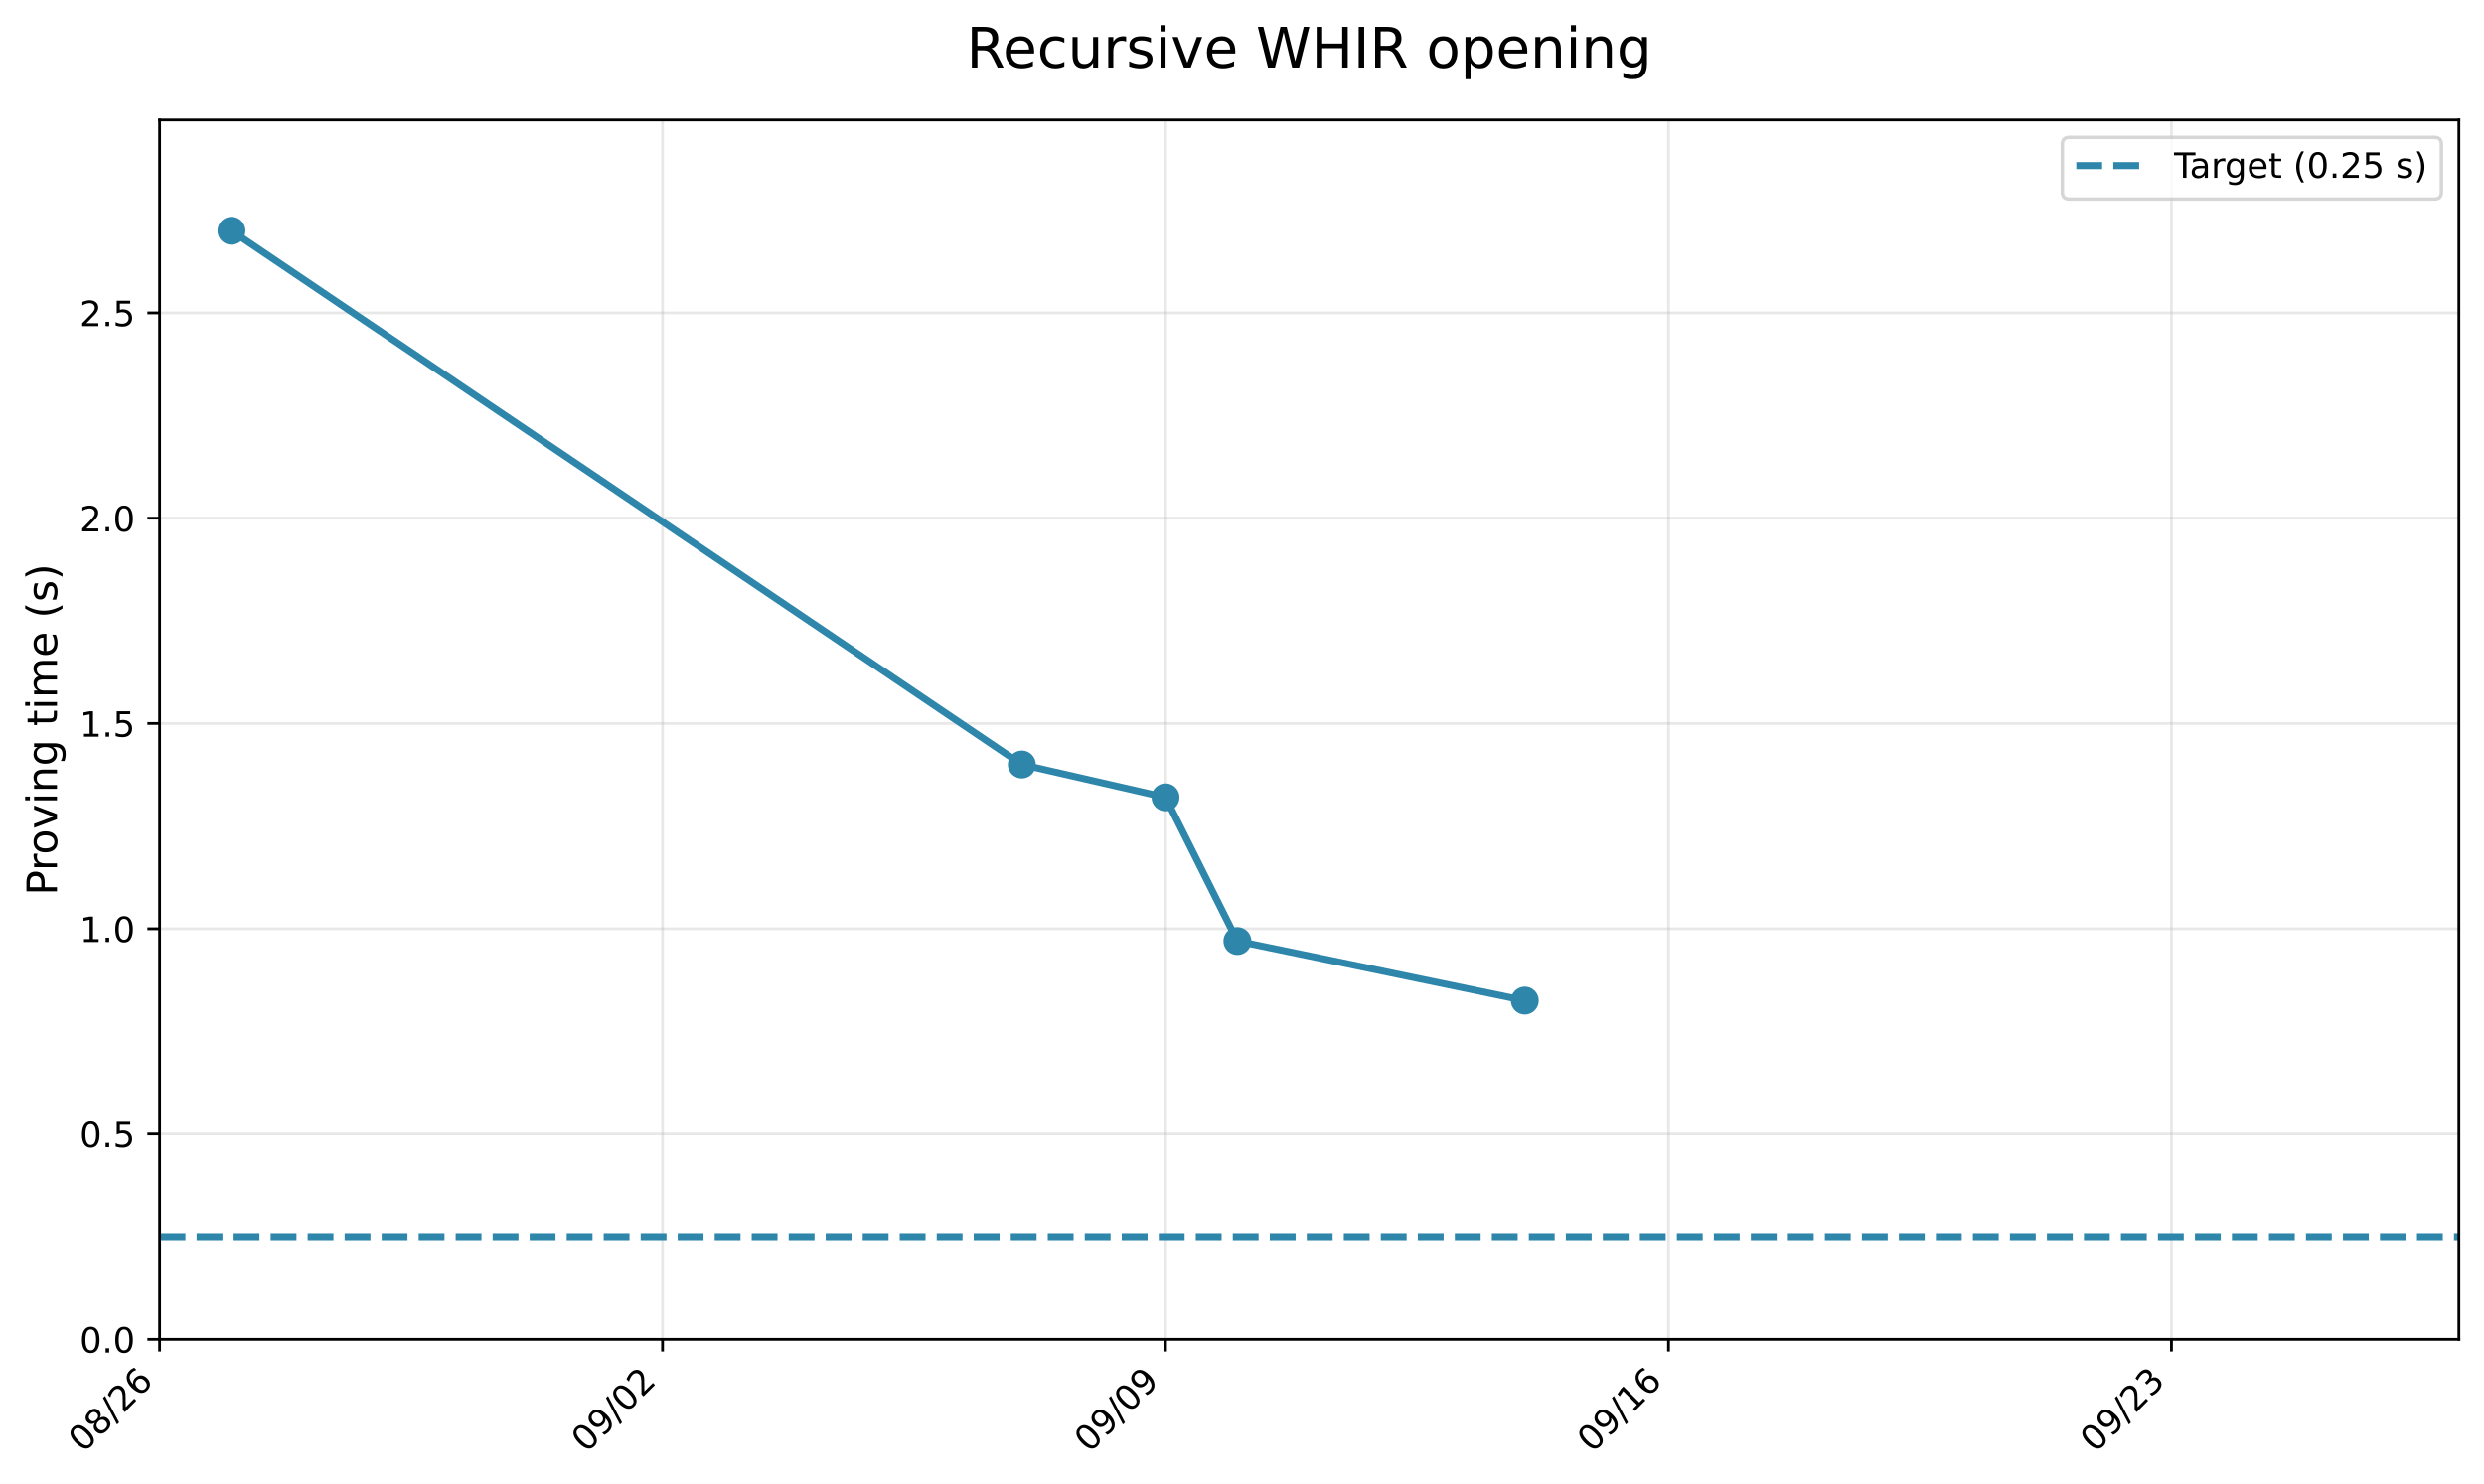
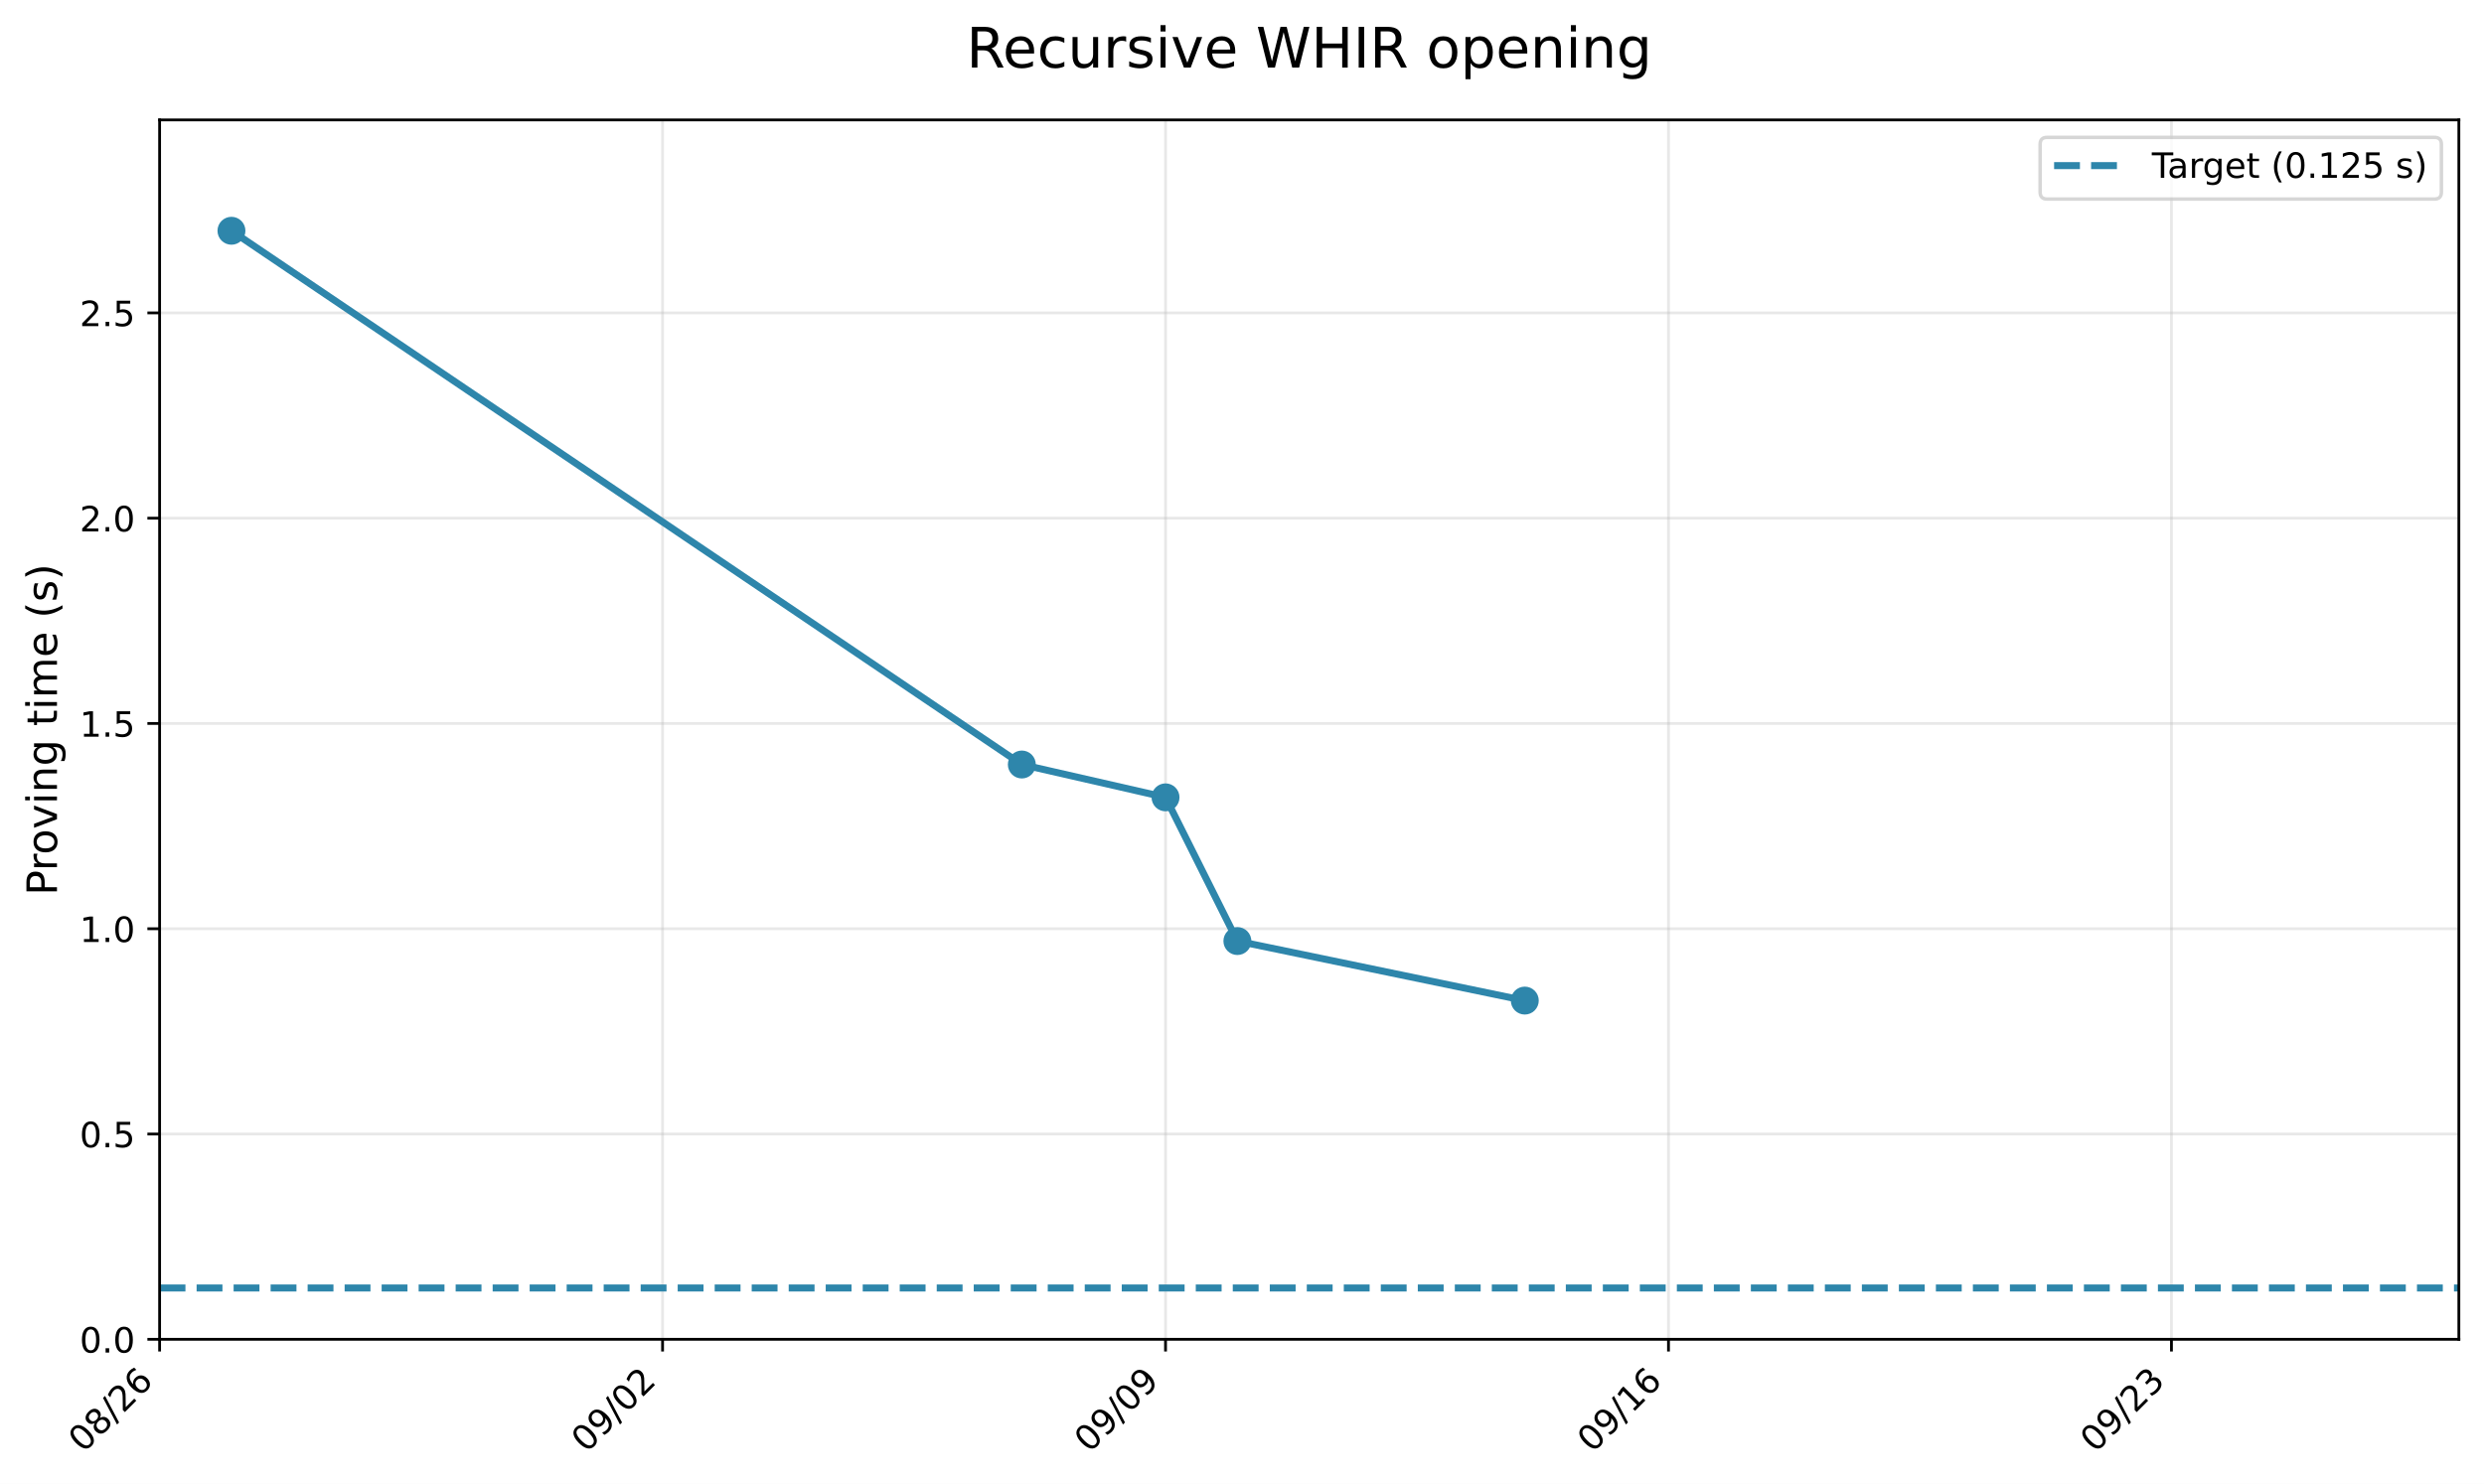
<svg xmlns="http://www.w3.org/2000/svg" xmlns:xlink="http://www.w3.org/1999/xlink" width="711.517pt" height="425.167pt" viewBox="0 0 711.517 425.167" version="1.1">
  <defs>
    <style type="text/css">*{stroke-linejoin: round; stroke-linecap: butt}</style>
  </defs>
  <g id="figure_1">
    <g id="patch_1">
      <path d="M 0 425.167  L 711.517 425.167  L 711.517 0  L 0 0  z " style="fill: #ffffff" />
    </g>
    <g id="axes_1">
      <g id="patch_2">
        <path d="M 45.717 383.745  L 704.317 383.745  L 704.317 34.358  L 45.717 34.358  z " style="fill: #ffffff" />
      </g>
      <g id="matplotlib.axis_1">
        <g id="xtick_1">
          <g id="line2d_1">
-             <path d="M 45.717 383.745  L 45.717 34.358  " clip-path="url(#p1c4db28a1d)" style="fill: none; stroke: #b0b0b0; stroke-opacity: 0.3; stroke-width: 0.8; stroke-linecap: square" />
+             <path d="M 45.717 383.745  L 45.717 34.358  " clip-path="url(#p88c0484016)" style="fill: none; stroke: #b0b0b0; stroke-opacity: 0.3; stroke-width: 0.8; stroke-linecap: square" />
          </g>
          <g id="line2d_2">
            <defs>
-               <path id="m5ad22a8fc6" d="M 0 0  L 0 3.5  " style="stroke: #000000; stroke-width: 0.8" />
+               <path id="m72a6827bc3" d="M 0 0  L 0 3.5  " style="stroke: #000000; stroke-width: 0.8" />
            </defs>
            <g>
-               <use xlink:href="#m5ad22a8fc6" x="45.717" y="383.745" style="stroke: #000000; stroke-width: 0.8" />
+               <use xlink:href="#m72a6827bc3" x="45.717" y="383.745" style="stroke: #000000; stroke-width: 0.8" />
            </g>
          </g>
          <g id="text_1">
            <g transform="translate(23.86838 416.496) rotate(-45) scale(0.1 -0.1)">
              <defs>
                <path id="DejaVuSans-30" d="M 2034 4250  Q 1547 4250 1301 3770  Q 1056 3291 1056 2328  Q 1056 1369 1301 889  Q 1547 409 2034 409  Q 2525 409 2770 889  Q 3016 1369 3016 2328  Q 3016 3291 2770 3770  Q 2525 4250 2034 4250  z M 2034 4750  Q 2819 4750 3233 4129  Q 3647 3509 3647 2328  Q 3647 1150 3233 529  Q 2819 -91 2034 -91  Q 1250 -91 836 529  Q 422 1150 422 2328  Q 422 3509 836 4129  Q 1250 4750 2034 4750  z " transform="scale(0.015625)" />
                <path id="DejaVuSans-38" d="M 2034 2216  Q 1584 2216 1326 1975  Q 1069 1734 1069 1313  Q 1069 891 1326 650  Q 1584 409 2034 409  Q 2484 409 2743 651  Q 3003 894 3003 1313  Q 3003 1734 2745 1975  Q 2488 2216 2034 2216  z M 1403 2484  Q 997 2584 770 2862  Q 544 3141 544 3541  Q 544 4100 942 4425  Q 1341 4750 2034 4750  Q 2731 4750 3128 4425  Q 3525 4100 3525 3541  Q 3525 3141 3298 2862  Q 3072 2584 2669 2484  Q 3125 2378 3379 2068  Q 3634 1759 3634 1313  Q 3634 634 3220 271  Q 2806 -91 2034 -91  Q 1263 -91 848 271  Q 434 634 434 1313  Q 434 1759 690 2068  Q 947 2378 1403 2484  z M 1172 3481  Q 1172 3119 1398 2916  Q 1625 2713 2034 2713  Q 2441 2713 2670 2916  Q 2900 3119 2900 3481  Q 2900 3844 2670 4047  Q 2441 4250 2034 4250  Q 1625 4250 1398 4047  Q 1172 3844 1172 3481  z " transform="scale(0.015625)" />
                <path id="DejaVuSans-2f" d="M 1625 4666  L 2156 4666  L 531 -594  L 0 -594  L 1625 4666  z " transform="scale(0.015625)" />
                <path id="DejaVuSans-32" d="M 1228 531  L 3431 531  L 3431 0  L 469 0  L 469 531  Q 828 903 1448 1529  Q 2069 2156 2228 2338  Q 2531 2678 2651 2914  Q 2772 3150 2772 3378  Q 2772 3750 2511 3984  Q 2250 4219 1831 4219  Q 1534 4219 1204 4116  Q 875 4013 500 3803  L 500 4441  Q 881 4594 1212 4672  Q 1544 4750 1819 4750  Q 2544 4750 2975 4387  Q 3406 4025 3406 3419  Q 3406 3131 3298 2873  Q 3191 2616 2906 2266  Q 2828 2175 2409 1742  Q 1991 1309 1228 531  z " transform="scale(0.015625)" />
                <path id="DejaVuSans-36" d="M 2113 2584  Q 1688 2584 1439 2293  Q 1191 2003 1191 1497  Q 1191 994 1439 701  Q 1688 409 2113 409  Q 2538 409 2786 701  Q 3034 994 3034 1497  Q 3034 2003 2786 2293  Q 2538 2584 2113 2584  z M 3366 4563  L 3366 3988  Q 3128 4100 2886 4159  Q 2644 4219 2406 4219  Q 1781 4219 1451 3797  Q 1122 3375 1075 2522  Q 1259 2794 1537 2939  Q 1816 3084 2150 3084  Q 2853 3084 3261 2657  Q 3669 2231 3669 1497  Q 3669 778 3244 343  Q 2819 -91 2113 -91  Q 1303 -91 875 529  Q 447 1150 447 2328  Q 447 3434 972 4092  Q 1497 4750 2381 4750  Q 2619 4750 2861 4703  Q 3103 4656 3366 4563  z " transform="scale(0.015625)" />
              </defs>
              <use xlink:href="#DejaVuSans-30" />
              <use xlink:href="#DejaVuSans-38" transform="translate(63.62305 0)" />
              <use xlink:href="#DejaVuSans-2f" transform="translate(127.2461 0)" />
              <use xlink:href="#DejaVuSans-32" transform="translate(160.9375 0)" />
              <use xlink:href="#DejaVuSans-36" transform="translate(224.5605 0)" />
            </g>
          </g>
        </g>
        <g id="xtick_2">
          <g id="line2d_3">
-             <path d="M 189.786 383.745  L 189.786 34.358  " clip-path="url(#p1c4db28a1d)" style="fill: none; stroke: #b0b0b0; stroke-opacity: 0.3; stroke-width: 0.8; stroke-linecap: square" />
+             <path d="M 189.786 383.745  L 189.786 34.358  " clip-path="url(#p88c0484016)" style="fill: none; stroke: #b0b0b0; stroke-opacity: 0.3; stroke-width: 0.8; stroke-linecap: square" />
          </g>
          <g id="line2d_4">
            <g>
-               <use xlink:href="#m5ad22a8fc6" x="189.786" y="383.745" style="stroke: #000000; stroke-width: 0.8" />
+               <use xlink:href="#m72a6827bc3" x="189.786" y="383.745" style="stroke: #000000; stroke-width: 0.8" />
            </g>
          </g>
          <g id="text_2">
            <g transform="translate(167.9371 416.496) rotate(-45) scale(0.1 -0.1)">
              <defs>
                <path id="DejaVuSans-39" d="M 703 97  L 703 672  Q 941 559 1184 500  Q 1428 441 1663 441  Q 2288 441 2617 861  Q 2947 1281 2994 2138  Q 2813 1869 2534 1725  Q 2256 1581 1919 1581  Q 1219 1581 811 2004  Q 403 2428 403 3163  Q 403 3881 828 4315  Q 1253 4750 1959 4750  Q 2769 4750 3195 4129  Q 3622 3509 3622 2328  Q 3622 1225 3098 567  Q 2575 -91 1691 -91  Q 1453 -91 1209 -44  Q 966 3 703 97  z M 1959 2075  Q 2384 2075 2632 2365  Q 2881 2656 2881 3163  Q 2881 3666 2632 3958  Q 2384 4250 1959 4250  Q 1534 4250 1286 3958  Q 1038 3666 1038 3163  Q 1038 2656 1286 2365  Q 1534 2075 1959 2075  z " transform="scale(0.015625)" />
              </defs>
              <use xlink:href="#DejaVuSans-30" />
              <use xlink:href="#DejaVuSans-39" transform="translate(63.62305 0)" />
              <use xlink:href="#DejaVuSans-2f" transform="translate(127.2461 0)" />
              <use xlink:href="#DejaVuSans-30" transform="translate(160.9375 0)" />
              <use xlink:href="#DejaVuSans-32" transform="translate(224.5605 0)" />
            </g>
          </g>
        </g>
        <g id="xtick_3">
          <g id="line2d_5">
-             <path d="M 333.854 383.745  L 333.854 34.358  " clip-path="url(#p1c4db28a1d)" style="fill: none; stroke: #b0b0b0; stroke-opacity: 0.3; stroke-width: 0.8; stroke-linecap: square" />
+             <path d="M 333.854 383.745  L 333.854 34.358  " clip-path="url(#p88c0484016)" style="fill: none; stroke: #b0b0b0; stroke-opacity: 0.3; stroke-width: 0.8; stroke-linecap: square" />
          </g>
          <g id="line2d_6">
            <g>
-               <use xlink:href="#m5ad22a8fc6" x="333.854" y="383.745" style="stroke: #000000; stroke-width: 0.8" />
+               <use xlink:href="#m72a6827bc3" x="333.854" y="383.745" style="stroke: #000000; stroke-width: 0.8" />
            </g>
          </g>
          <g id="text_3">
            <g transform="translate(312.0059 416.496) rotate(-45) scale(0.1 -0.1)">
              <use xlink:href="#DejaVuSans-30" />
              <use xlink:href="#DejaVuSans-39" transform="translate(63.62305 0)" />
              <use xlink:href="#DejaVuSans-2f" transform="translate(127.2461 0)" />
              <use xlink:href="#DejaVuSans-30" transform="translate(160.9375 0)" />
              <use xlink:href="#DejaVuSans-39" transform="translate(224.5605 0)" />
            </g>
          </g>
        </g>
        <g id="xtick_4">
          <g id="line2d_7">
-             <path d="M 477.923 383.745  L 477.923 34.358  " clip-path="url(#p1c4db28a1d)" style="fill: none; stroke: #b0b0b0; stroke-opacity: 0.3; stroke-width: 0.8; stroke-linecap: square" />
+             <path d="M 477.923 383.745  L 477.923 34.358  " clip-path="url(#p88c0484016)" style="fill: none; stroke: #b0b0b0; stroke-opacity: 0.3; stroke-width: 0.8; stroke-linecap: square" />
          </g>
          <g id="line2d_8">
            <g>
-               <use xlink:href="#m5ad22a8fc6" x="477.923" y="383.745" style="stroke: #000000; stroke-width: 0.8" />
+               <use xlink:href="#m72a6827bc3" x="477.923" y="383.745" style="stroke: #000000; stroke-width: 0.8" />
            </g>
          </g>
          <g id="text_4">
            <g transform="translate(456.0746 416.496) rotate(-45) scale(0.1 -0.1)">
              <defs>
                <path id="DejaVuSans-31" d="M 794 531  L 1825 531  L 1825 4091  L 703 3866  L 703 4441  L 1819 4666  L 2450 4666  L 2450 531  L 3481 531  L 3481 0  L 794 0  L 794 531  z " transform="scale(0.015625)" />
              </defs>
              <use xlink:href="#DejaVuSans-30" />
              <use xlink:href="#DejaVuSans-39" transform="translate(63.62305 0)" />
              <use xlink:href="#DejaVuSans-2f" transform="translate(127.2461 0)" />
              <use xlink:href="#DejaVuSans-31" transform="translate(160.9375 0)" />
              <use xlink:href="#DejaVuSans-36" transform="translate(224.5605 0)" />
            </g>
          </g>
        </g>
        <g id="xtick_5">
          <g id="line2d_9">
-             <path d="M 621.992 383.745  L 621.992 34.358  " clip-path="url(#p1c4db28a1d)" style="fill: none; stroke: #b0b0b0; stroke-opacity: 0.3; stroke-width: 0.8; stroke-linecap: square" />
+             <path d="M 621.992 383.745  L 621.992 34.358  " clip-path="url(#p88c0484016)" style="fill: none; stroke: #b0b0b0; stroke-opacity: 0.3; stroke-width: 0.8; stroke-linecap: square" />
          </g>
          <g id="line2d_10">
            <g>
-               <use xlink:href="#m5ad22a8fc6" x="621.992" y="383.745" style="stroke: #000000; stroke-width: 0.8" />
+               <use xlink:href="#m72a6827bc3" x="621.992" y="383.745" style="stroke: #000000; stroke-width: 0.8" />
            </g>
          </g>
          <g id="text_5">
            <g transform="translate(600.1434 416.496) rotate(-45) scale(0.1 -0.1)">
              <defs>
                <path id="DejaVuSans-33" d="M 2597 2516  Q 3050 2419 3304 2112  Q 3559 1806 3559 1356  Q 3559 666 3084 287  Q 2609 -91 1734 -91  Q 1441 -91 1130 -33  Q 819 25 488 141  L 488 750  Q 750 597 1062 519  Q 1375 441 1716 441  Q 2309 441 2620 675  Q 2931 909 2931 1356  Q 2931 1769 2642 2001  Q 2353 2234 1838 2234  L 1294 2234  L 1294 2753  L 1863 2753  Q 2328 2753 2575 2939  Q 2822 3125 2822 3475  Q 2822 3834 2567 4026  Q 2313 4219 1838 4219  Q 1578 4219 1281 4162  Q 984 4106 628 3988  L 628 4550  Q 988 4650 1302 4700  Q 1616 4750 1894 4750  Q 2613 4750 3031 4423  Q 3450 4097 3450 3541  Q 3450 3153 3228 2886  Q 3006 2619 2597 2516  z " transform="scale(0.015625)" />
              </defs>
              <use xlink:href="#DejaVuSans-30" />
              <use xlink:href="#DejaVuSans-39" transform="translate(63.62305 0)" />
              <use xlink:href="#DejaVuSans-2f" transform="translate(127.2461 0)" />
              <use xlink:href="#DejaVuSans-32" transform="translate(160.9375 0)" />
              <use xlink:href="#DejaVuSans-33" transform="translate(224.5605 0)" />
            </g>
          </g>
        </g>
      </g>
      <g id="matplotlib.axis_2">
        <g id="ytick_1">
          <g id="line2d_11">
-             <path d="M 45.717 383.745  L 704.317 383.745  " clip-path="url(#p1c4db28a1d)" style="fill: none; stroke: #b0b0b0; stroke-opacity: 0.3; stroke-width: 0.8; stroke-linecap: square" />
+             <path d="M 45.717 383.745  L 704.317 383.745  " clip-path="url(#p88c0484016)" style="fill: none; stroke: #b0b0b0; stroke-opacity: 0.3; stroke-width: 0.8; stroke-linecap: square" />
          </g>
          <g id="line2d_12">
            <defs>
-               <path id="m9fc84761df" d="M 0 0  L -3.5 0  " style="stroke: #000000; stroke-width: 0.8" />
+               <path id="m6cdda38fa0" d="M 0 0  L -3.5 0  " style="stroke: #000000; stroke-width: 0.8" />
            </defs>
            <g>
-               <use xlink:href="#m9fc84761df" x="45.717" y="383.745" style="stroke: #000000; stroke-width: 0.8" />
+               <use xlink:href="#m6cdda38fa0" x="45.717" y="383.745" style="stroke: #000000; stroke-width: 0.8" />
            </g>
          </g>
          <g id="text_6">
            <g transform="translate(22.81375 387.5444) scale(0.1 -0.1)">
              <defs>
                <path id="DejaVuSans-2e" d="M 684 794  L 1344 794  L 1344 0  L 684 0  L 684 794  z " transform="scale(0.015625)" />
              </defs>
              <use xlink:href="#DejaVuSans-30" />
              <use xlink:href="#DejaVuSans-2e" transform="translate(63.62305 0)" />
              <use xlink:href="#DejaVuSans-30" transform="translate(95.41016 0)" />
            </g>
          </g>
        </g>
        <g id="ytick_2">
          <g id="line2d_13">
-             <path d="M 45.717 324.926  L 704.317 324.926  " clip-path="url(#p1c4db28a1d)" style="fill: none; stroke: #b0b0b0; stroke-opacity: 0.3; stroke-width: 0.8; stroke-linecap: square" />
+             <path d="M 45.717 324.926  L 704.317 324.926  " clip-path="url(#p88c0484016)" style="fill: none; stroke: #b0b0b0; stroke-opacity: 0.3; stroke-width: 0.8; stroke-linecap: square" />
          </g>
          <g id="line2d_14">
            <g>
-               <use xlink:href="#m9fc84761df" x="45.717" y="324.926" style="stroke: #000000; stroke-width: 0.8" />
+               <use xlink:href="#m6cdda38fa0" x="45.717" y="324.926" style="stroke: #000000; stroke-width: 0.8" />
            </g>
          </g>
          <g id="text_7">
            <g transform="translate(22.81375 328.7249) scale(0.1 -0.1)">
              <defs>
                <path id="DejaVuSans-35" d="M 691 4666  L 3169 4666  L 3169 4134  L 1269 4134  L 1269 2991  Q 1406 3038 1543 3061  Q 1681 3084 1819 3084  Q 2600 3084 3056 2656  Q 3513 2228 3513 1497  Q 3513 744 3044 326  Q 2575 -91 1722 -91  Q 1428 -91 1123 -41  Q 819 9 494 109  L 494 744  Q 775 591 1075 516  Q 1375 441 1709 441  Q 2250 441 2565 725  Q 2881 1009 2881 1497  Q 2881 1984 2565 2268  Q 2250 2553 1709 2553  Q 1456 2553 1204 2497  Q 953 2441 691 2322  L 691 4666  z " transform="scale(0.015625)" />
              </defs>
              <use xlink:href="#DejaVuSans-30" />
              <use xlink:href="#DejaVuSans-2e" transform="translate(63.62305 0)" />
              <use xlink:href="#DejaVuSans-35" transform="translate(95.41016 0)" />
            </g>
          </g>
        </g>
        <g id="ytick_3">
          <g id="line2d_15">
-             <path d="M 45.717 266.106  L 704.317 266.106  " clip-path="url(#p1c4db28a1d)" style="fill: none; stroke: #b0b0b0; stroke-opacity: 0.3; stroke-width: 0.8; stroke-linecap: square" />
+             <path d="M 45.717 266.106  L 704.317 266.106  " clip-path="url(#p88c0484016)" style="fill: none; stroke: #b0b0b0; stroke-opacity: 0.3; stroke-width: 0.8; stroke-linecap: square" />
          </g>
          <g id="line2d_16">
            <g>
-               <use xlink:href="#m9fc84761df" x="45.717" y="266.106" style="stroke: #000000; stroke-width: 0.8" />
+               <use xlink:href="#m6cdda38fa0" x="45.717" y="266.106" style="stroke: #000000; stroke-width: 0.8" />
            </g>
          </g>
          <g id="text_8">
            <g transform="translate(22.81375 269.9055) scale(0.1 -0.1)">
              <use xlink:href="#DejaVuSans-31" />
              <use xlink:href="#DejaVuSans-2e" transform="translate(63.62305 0)" />
              <use xlink:href="#DejaVuSans-30" transform="translate(95.41016 0)" />
            </g>
          </g>
        </g>
        <g id="ytick_4">
          <g id="line2d_17">
-             <path d="M 45.717 207.287  L 704.317 207.287  " clip-path="url(#p1c4db28a1d)" style="fill: none; stroke: #b0b0b0; stroke-opacity: 0.3; stroke-width: 0.8; stroke-linecap: square" />
+             <path d="M 45.717 207.287  L 704.317 207.287  " clip-path="url(#p88c0484016)" style="fill: none; stroke: #b0b0b0; stroke-opacity: 0.3; stroke-width: 0.8; stroke-linecap: square" />
          </g>
          <g id="line2d_18">
            <g>
-               <use xlink:href="#m9fc84761df" x="45.717" y="207.287" style="stroke: #000000; stroke-width: 0.8" />
+               <use xlink:href="#m6cdda38fa0" x="45.717" y="207.287" style="stroke: #000000; stroke-width: 0.8" />
            </g>
          </g>
          <g id="text_9">
            <g transform="translate(22.81375 211.086) scale(0.1 -0.1)">
              <use xlink:href="#DejaVuSans-31" />
              <use xlink:href="#DejaVuSans-2e" transform="translate(63.62305 0)" />
              <use xlink:href="#DejaVuSans-35" transform="translate(95.41016 0)" />
            </g>
          </g>
        </g>
        <g id="ytick_5">
          <g id="line2d_19">
-             <path d="M 45.717 148.467  L 704.317 148.467  " clip-path="url(#p1c4db28a1d)" style="fill: none; stroke: #b0b0b0; stroke-opacity: 0.3; stroke-width: 0.8; stroke-linecap: square" />
+             <path d="M 45.717 148.467  L 704.317 148.467  " clip-path="url(#p88c0484016)" style="fill: none; stroke: #b0b0b0; stroke-opacity: 0.3; stroke-width: 0.8; stroke-linecap: square" />
          </g>
          <g id="line2d_20">
            <g>
-               <use xlink:href="#m9fc84761df" x="45.717" y="148.467" style="stroke: #000000; stroke-width: 0.8" />
+               <use xlink:href="#m6cdda38fa0" x="45.717" y="148.467" style="stroke: #000000; stroke-width: 0.8" />
            </g>
          </g>
          <g id="text_10">
            <g transform="translate(22.81375 152.2665) scale(0.1 -0.1)">
              <use xlink:href="#DejaVuSans-32" />
              <use xlink:href="#DejaVuSans-2e" transform="translate(63.62305 0)" />
              <use xlink:href="#DejaVuSans-30" transform="translate(95.41016 0)" />
            </g>
          </g>
        </g>
        <g id="ytick_6">
          <g id="line2d_21">
-             <path d="M 45.717 89.648  L 704.317 89.648  " clip-path="url(#p1c4db28a1d)" style="fill: none; stroke: #b0b0b0; stroke-opacity: 0.3; stroke-width: 0.8; stroke-linecap: square" />
+             <path d="M 45.717 89.648  L 704.317 89.648  " clip-path="url(#p88c0484016)" style="fill: none; stroke: #b0b0b0; stroke-opacity: 0.3; stroke-width: 0.8; stroke-linecap: square" />
          </g>
          <g id="line2d_22">
            <g>
-               <use xlink:href="#m9fc84761df" x="45.717" y="89.648" style="stroke: #000000; stroke-width: 0.8" />
+               <use xlink:href="#m6cdda38fa0" x="45.717" y="89.648" style="stroke: #000000; stroke-width: 0.8" />
            </g>
          </g>
          <g id="text_11">
            <g transform="translate(22.81375 93.44703) scale(0.1 -0.1)">
              <use xlink:href="#DejaVuSans-32" />
              <use xlink:href="#DejaVuSans-2e" transform="translate(63.62305 0)" />
              <use xlink:href="#DejaVuSans-35" transform="translate(95.41016 0)" />
            </g>
          </g>
        </g>
        <g id="text_12">
          <g transform="translate(16.31812 256.5732) rotate(-90) scale(0.12 -0.12)">
            <defs>
              <path id="DejaVuSans-50" d="M 1259 4147  L 1259 2394  L 2053 2394  Q 2494 2394 2734 2622  Q 2975 2850 2975 3272  Q 2975 3691 2734 3919  Q 2494 4147 2053 4147  L 1259 4147  z M 628 4666  L 2053 4666  Q 2838 4666 3239 4311  Q 3641 3956 3641 3272  Q 3641 2581 3239 2228  Q 2838 1875 2053 1875  L 1259 1875  L 1259 0  L 628 0  L 628 4666  z " transform="scale(0.015625)" />
              <path id="DejaVuSans-72" d="M 2631 2963  Q 2534 3019 2420 3045  Q 2306 3072 2169 3072  Q 1681 3072 1420 2755  Q 1159 2438 1159 1844  L 1159 0  L 581 0  L 581 3500  L 1159 3500  L 1159 2956  Q 1341 3275 1631 3429  Q 1922 3584 2338 3584  Q 2397 3584 2469 3576  Q 2541 3569 2628 3553  L 2631 2963  z " transform="scale(0.015625)" />
              <path id="DejaVuSans-6f" d="M 1959 3097  Q 1497 3097 1228 2736  Q 959 2375 959 1747  Q 959 1119 1226 758  Q 1494 397 1959 397  Q 2419 397 2687 759  Q 2956 1122 2956 1747  Q 2956 2369 2687 2733  Q 2419 3097 1959 3097  z M 1959 3584  Q 2709 3584 3137 3096  Q 3566 2609 3566 1747  Q 3566 888 3137 398  Q 2709 -91 1959 -91  Q 1206 -91 779 398  Q 353 888 353 1747  Q 353 2609 779 3096  Q 1206 3584 1959 3584  z " transform="scale(0.015625)" />
              <path id="DejaVuSans-76" d="M 191 3500  L 800 3500  L 1894 563  L 2988 3500  L 3597 3500  L 2284 0  L 1503 0  L 191 3500  z " transform="scale(0.015625)" />
              <path id="DejaVuSans-69" d="M 603 3500  L 1178 3500  L 1178 0  L 603 0  L 603 3500  z M 603 4863  L 1178 4863  L 1178 4134  L 603 4134  L 603 4863  z " transform="scale(0.015625)" />
              <path id="DejaVuSans-6e" d="M 3513 2113  L 3513 0  L 2938 0  L 2938 2094  Q 2938 2591 2744 2837  Q 2550 3084 2163 3084  Q 1697 3084 1428 2787  Q 1159 2491 1159 1978  L 1159 0  L 581 0  L 581 3500  L 1159 3500  L 1159 2956  Q 1366 3272 1645 3428  Q 1925 3584 2291 3584  Q 2894 3584 3203 3211  Q 3513 2838 3513 2113  z " transform="scale(0.015625)" />
              <path id="DejaVuSans-67" d="M 2906 1791  Q 2906 2416 2648 2759  Q 2391 3103 1925 3103  Q 1463 3103 1205 2759  Q 947 2416 947 1791  Q 947 1169 1205 825  Q 1463 481 1925 481  Q 2391 481 2648 825  Q 2906 1169 2906 1791  z M 3481 434  Q 3481 -459 3084 -895  Q 2688 -1331 1869 -1331  Q 1566 -1331 1297 -1286  Q 1028 -1241 775 -1147  L 775 -588  Q 1028 -725 1275 -790  Q 1522 -856 1778 -856  Q 2344 -856 2625 -561  Q 2906 -266 2906 331  L 2906 616  Q 2728 306 2450 153  Q 2172 0 1784 0  Q 1141 0 747 490  Q 353 981 353 1791  Q 353 2603 747 3093  Q 1141 3584 1784 3584  Q 2172 3584 2450 3431  Q 2728 3278 2906 2969  L 2906 3500  L 3481 3500  L 3481 434  z " transform="scale(0.015625)" />
              <path id="DejaVuSans-20" transform="scale(0.015625)" />
              <path id="DejaVuSans-74" d="M 1172 4494  L 1172 3500  L 2356 3500  L 2356 3053  L 1172 3053  L 1172 1153  Q 1172 725 1289 603  Q 1406 481 1766 481  L 2356 481  L 2356 0  L 1766 0  Q 1100 0 847 248  Q 594 497 594 1153  L 594 3053  L 172 3053  L 172 3500  L 594 3500  L 594 4494  L 1172 4494  z " transform="scale(0.015625)" />
              <path id="DejaVuSans-6d" d="M 3328 2828  Q 3544 3216 3844 3400  Q 4144 3584 4550 3584  Q 5097 3584 5394 3201  Q 5691 2819 5691 2113  L 5691 0  L 5113 0  L 5113 2094  Q 5113 2597 4934 2840  Q 4756 3084 4391 3084  Q 3944 3084 3684 2787  Q 3425 2491 3425 1978  L 3425 0  L 2847 0  L 2847 2094  Q 2847 2600 2669 2842  Q 2491 3084 2119 3084  Q 1678 3084 1418 2786  Q 1159 2488 1159 1978  L 1159 0  L 581 0  L 581 3500  L 1159 3500  L 1159 2956  Q 1356 3278 1631 3431  Q 1906 3584 2284 3584  Q 2666 3584 2933 3390  Q 3200 3197 3328 2828  z " transform="scale(0.015625)" />
              <path id="DejaVuSans-65" d="M 3597 1894  L 3597 1613  L 953 1613  Q 991 1019 1311 708  Q 1631 397 2203 397  Q 2534 397 2845 478  Q 3156 559 3463 722  L 3463 178  Q 3153 47 2828 -22  Q 2503 -91 2169 -91  Q 1331 -91 842 396  Q 353 884 353 1716  Q 353 2575 817 3079  Q 1281 3584 2069 3584  Q 2775 3584 3186 3129  Q 3597 2675 3597 1894  z M 3022 2063  Q 3016 2534 2758 2815  Q 2500 3097 2075 3097  Q 1594 3097 1305 2825  Q 1016 2553 972 2059  L 3022 2063  z " transform="scale(0.015625)" />
              <path id="DejaVuSans-28" d="M 1984 4856  Q 1566 4138 1362 3434  Q 1159 2731 1159 2009  Q 1159 1288 1364 580  Q 1569 -128 1984 -844  L 1484 -844  Q 1016 -109 783 600  Q 550 1309 550 2009  Q 550 2706 781 3412  Q 1013 4119 1484 4856  L 1984 4856  z " transform="scale(0.015625)" />
              <path id="DejaVuSans-73" d="M 2834 3397  L 2834 2853  Q 2591 2978 2328 3040  Q 2066 3103 1784 3103  Q 1356 3103 1142 2972  Q 928 2841 928 2578  Q 928 2378 1081 2264  Q 1234 2150 1697 2047  L 1894 2003  Q 2506 1872 2764 1633  Q 3022 1394 3022 966  Q 3022 478 2636 193  Q 2250 -91 1575 -91  Q 1294 -91 989 -36  Q 684 19 347 128  L 347 722  Q 666 556 975 473  Q 1284 391 1588 391  Q 1994 391 2212 530  Q 2431 669 2431 922  Q 2431 1156 2273 1281  Q 2116 1406 1581 1522  L 1381 1569  Q 847 1681 609 1914  Q 372 2147 372 2553  Q 372 3047 722 3315  Q 1072 3584 1716 3584  Q 2034 3584 2315 3537  Q 2597 3491 2834 3397  z " transform="scale(0.015625)" />
              <path id="DejaVuSans-29" d="M 513 4856  L 1013 4856  Q 1481 4119 1714 3412  Q 1947 2706 1947 2009  Q 1947 1309 1714 600  Q 1481 -109 1013 -844  L 513 -844  Q 928 -128 1133 580  Q 1338 1288 1338 2009  Q 1338 2731 1133 3434  Q 928 4138 513 4856  z " transform="scale(0.015625)" />
            </defs>
            <use xlink:href="#DejaVuSans-50" />
            <use xlink:href="#DejaVuSans-72" transform="translate(58.55273 0)" />
            <use xlink:href="#DejaVuSans-6f" transform="translate(97.41602 0)" />
            <use xlink:href="#DejaVuSans-76" transform="translate(158.5977 0)" />
            <use xlink:href="#DejaVuSans-69" transform="translate(217.7773 0)" />
            <use xlink:href="#DejaVuSans-6e" transform="translate(245.5605 0)" />
            <use xlink:href="#DejaVuSans-67" transform="translate(308.9395 0)" />
            <use xlink:href="#DejaVuSans-20" transform="translate(372.416 0)" />
            <use xlink:href="#DejaVuSans-74" transform="translate(404.2031 0)" />
            <use xlink:href="#DejaVuSans-69" transform="translate(443.4121 0)" />
            <use xlink:href="#DejaVuSans-6d" transform="translate(471.1953 0)" />
            <use xlink:href="#DejaVuSans-65" transform="translate(568.6074 0)" />
            <use xlink:href="#DejaVuSans-20" transform="translate(630.1309 0)" />
            <use xlink:href="#DejaVuSans-28" transform="translate(661.918 0)" />
            <use xlink:href="#DejaVuSans-73" transform="translate(700.9316 0)" />
            <use xlink:href="#DejaVuSans-29" transform="translate(753.0312 0)" />
          </g>
        </g>
      </g>
      <g id="line2d_23">
-         <path d="M 66.298 66.12  L 292.692 219.051  L 333.854 228.462  L 354.436 269.635  L 436.761 286.693  " clip-path="url(#p1c4db28a1d)" style="fill: none; stroke: #2e86ab; stroke-width: 2; stroke-linecap: square" />
+         <path d="M 66.298 66.12  L 292.692 219.051  L 333.854 228.462  L 354.436 269.635  L 436.761 286.693  " clip-path="url(#p88c0484016)" style="fill: none; stroke: #2e86ab; stroke-width: 2; stroke-linecap: square" />
        <defs>
-           <path id="m667d9196d3" d="M 0 3.5  C 0.928 3.5 1.819 3.131 2.475 2.475  C 3.131 1.819 3.5 0.928 3.5 0  C 3.5 -0.928 3.131 -1.819 2.475 -2.475  C 1.819 -3.131 0.928 -3.5 0 -3.5  C -0.928 -3.5 -1.819 -3.131 -2.475 -2.475  C -3.131 -1.819 -3.5 -0.928 -3.5 0  C -3.5 0.928 -3.131 1.819 -2.475 2.475  C -1.819 3.131 -0.928 3.5 0 3.5  z " style="stroke: #2e86ab" />
+           <path id="m74e51f217d" d="M 0 3.5  C 0.928 3.5 1.819 3.131 2.475 2.475  C 3.131 1.819 3.5 0.928 3.5 0  C 3.5 -0.928 3.131 -1.819 2.475 -2.475  C 1.819 -3.131 0.928 -3.5 0 -3.5  C -0.928 -3.5 -1.819 -3.131 -2.475 -2.475  C -3.131 -1.819 -3.5 -0.928 -3.5 0  C -3.5 0.928 -3.131 1.819 -2.475 2.475  C -1.819 3.131 -0.928 3.5 0 3.5  z " style="stroke: #2e86ab" />
        </defs>
-         <g clip-path="url(#p1c4db28a1d)">
-           <use xlink:href="#m667d9196d3" x="66.298" y="66.12" style="fill: #2e86ab; stroke: #2e86ab" />
-           <use xlink:href="#m667d9196d3" x="292.692" y="219.051" style="fill: #2e86ab; stroke: #2e86ab" />
-           <use xlink:href="#m667d9196d3" x="333.854" y="228.462" style="fill: #2e86ab; stroke: #2e86ab" />
-           <use xlink:href="#m667d9196d3" x="354.436" y="269.635" style="fill: #2e86ab; stroke: #2e86ab" />
-           <use xlink:href="#m667d9196d3" x="436.761" y="286.693" style="fill: #2e86ab; stroke: #2e86ab" />
+         <g clip-path="url(#p88c0484016)">
+           <use xlink:href="#m74e51f217d" x="66.298" y="66.12" style="fill: #2e86ab; stroke: #2e86ab" />
+           <use xlink:href="#m74e51f217d" x="292.692" y="219.051" style="fill: #2e86ab; stroke: #2e86ab" />
+           <use xlink:href="#m74e51f217d" x="333.854" y="228.462" style="fill: #2e86ab; stroke: #2e86ab" />
+           <use xlink:href="#m74e51f217d" x="354.436" y="269.635" style="fill: #2e86ab; stroke: #2e86ab" />
+           <use xlink:href="#m74e51f217d" x="436.761" y="286.693" style="fill: #2e86ab; stroke: #2e86ab" />
        </g>
      </g>
      <g id="line2d_24">
-         <path d="M 45.717 354.335  L 704.317 354.335  " clip-path="url(#p1c4db28a1d)" style="fill: none; stroke-dasharray: 7.4,3.2; stroke-dashoffset: 0; stroke: #2e86ab; stroke-width: 2" />
+         <path d="M 45.717 369.04  L 704.317 369.04  " clip-path="url(#p88c0484016)" style="fill: none; stroke-dasharray: 7.4,3.2; stroke-dashoffset: 0; stroke: #2e86ab; stroke-width: 2" />
      </g>
      <g id="patch_3">
        <path d="M 45.717 383.745  L 45.717 34.358  " style="fill: none; stroke: #000000; stroke-width: 0.8; stroke-linejoin: miter; stroke-linecap: square" />
      </g>
      <g id="patch_4">
        <path d="M 704.317 383.745  L 704.317 34.358  " style="fill: none; stroke: #000000; stroke-width: 0.8; stroke-linejoin: miter; stroke-linecap: square" />
      </g>
      <g id="patch_5">
        <path d="M 45.717 383.745  L 704.317 383.745  " style="fill: none; stroke: #000000; stroke-width: 0.8; stroke-linejoin: miter; stroke-linecap: square" />
      </g>
      <g id="patch_6">
        <path d="M 45.717 34.358  L 704.317 34.358  " style="fill: none; stroke: #000000; stroke-width: 0.8; stroke-linejoin: miter; stroke-linecap: square" />
      </g>
      <g id="text_13">
        <g transform="translate(276.8231 19.3575) scale(0.16 -0.16)">
          <defs>
            <path id="DejaVuSans-52" d="M 2841 2188  Q 3044 2119 3236 1894  Q 3428 1669 3622 1275  L 4263 0  L 3584 0  L 2988 1197  Q 2756 1666 2539 1819  Q 2322 1972 1947 1972  L 1259 1972  L 1259 0  L 628 0  L 628 4666  L 2053 4666  Q 2853 4666 3247 4331  Q 3641 3997 3641 3322  Q 3641 2881 3436 2590  Q 3231 2300 2841 2188  z M 1259 4147  L 1259 2491  L 2053 2491  Q 2509 2491 2742 2702  Q 2975 2913 2975 3322  Q 2975 3731 2742 3939  Q 2509 4147 2053 4147  L 1259 4147  z " transform="scale(0.015625)" />
            <path id="DejaVuSans-63" d="M 3122 3366  L 3122 2828  Q 2878 2963 2633 3030  Q 2388 3097 2138 3097  Q 1578 3097 1268 2742  Q 959 2388 959 1747  Q 959 1106 1268 751  Q 1578 397 2138 397  Q 2388 397 2633 464  Q 2878 531 3122 666  L 3122 134  Q 2881 22 2623 -34  Q 2366 -91 2075 -91  Q 1284 -91 818 406  Q 353 903 353 1747  Q 353 2603 823 3093  Q 1294 3584 2113 3584  Q 2378 3584 2631 3529  Q 2884 3475 3122 3366  z " transform="scale(0.015625)" />
            <path id="DejaVuSans-75" d="M 544 1381  L 544 3500  L 1119 3500  L 1119 1403  Q 1119 906 1312 657  Q 1506 409 1894 409  Q 2359 409 2629 706  Q 2900 1003 2900 1516  L 2900 3500  L 3475 3500  L 3475 0  L 2900 0  L 2900 538  Q 2691 219 2414 64  Q 2138 -91 1772 -91  Q 1169 -91 856 284  Q 544 659 544 1381  z M 1991 3584  L 1991 3584  z " transform="scale(0.015625)" />
            <path id="DejaVuSans-57" d="M 213 4666  L 850 4666  L 1831 722  L 2809 4666  L 3519 4666  L 4500 722  L 5478 4666  L 6119 4666  L 4947 0  L 4153 0  L 3169 4050  L 2175 0  L 1381 0  L 213 4666  z " transform="scale(0.015625)" />
            <path id="DejaVuSans-48" d="M 628 4666  L 1259 4666  L 1259 2753  L 3553 2753  L 3553 4666  L 4184 4666  L 4184 0  L 3553 0  L 3553 2222  L 1259 2222  L 1259 0  L 628 0  L 628 4666  z " transform="scale(0.015625)" />
            <path id="DejaVuSans-49" d="M 628 4666  L 1259 4666  L 1259 0  L 628 0  L 628 4666  z " transform="scale(0.015625)" />
            <path id="DejaVuSans-70" d="M 1159 525  L 1159 -1331  L 581 -1331  L 581 3500  L 1159 3500  L 1159 2969  Q 1341 3281 1617 3432  Q 1894 3584 2278 3584  Q 2916 3584 3314 3078  Q 3713 2572 3713 1747  Q 3713 922 3314 415  Q 2916 -91 2278 -91  Q 1894 -91 1617 61  Q 1341 213 1159 525  z M 3116 1747  Q 3116 2381 2855 2742  Q 2594 3103 2138 3103  Q 1681 3103 1420 2742  Q 1159 2381 1159 1747  Q 1159 1113 1420 752  Q 1681 391 2138 391  Q 2594 391 2855 752  Q 3116 1113 3116 1747  z " transform="scale(0.015625)" />
          </defs>
          <use xlink:href="#DejaVuSans-52" />
          <use xlink:href="#DejaVuSans-65" transform="translate(64.98242 0)" />
          <use xlink:href="#DejaVuSans-63" transform="translate(126.5059 0)" />
          <use xlink:href="#DejaVuSans-75" transform="translate(181.4863 0)" />
          <use xlink:href="#DejaVuSans-72" transform="translate(244.8652 0)" />
          <use xlink:href="#DejaVuSans-73" transform="translate(285.9785 0)" />
          <use xlink:href="#DejaVuSans-69" transform="translate(338.0781 0)" />
          <use xlink:href="#DejaVuSans-76" transform="translate(365.8613 0)" />
          <use xlink:href="#DejaVuSans-65" transform="translate(425.041 0)" />
          <use xlink:href="#DejaVuSans-20" transform="translate(486.5645 0)" />
          <use xlink:href="#DejaVuSans-57" transform="translate(518.3516 0)" />
          <use xlink:href="#DejaVuSans-48" transform="translate(617.2285 0)" />
          <use xlink:href="#DejaVuSans-49" transform="translate(692.4238 0)" />
          <use xlink:href="#DejaVuSans-52" transform="translate(721.916 0)" />
          <use xlink:href="#DejaVuSans-20" transform="translate(791.3984 0)" />
          <use xlink:href="#DejaVuSans-6f" transform="translate(823.1855 0)" />
          <use xlink:href="#DejaVuSans-70" transform="translate(884.3672 0)" />
          <use xlink:href="#DejaVuSans-65" transform="translate(947.8438 0)" />
          <use xlink:href="#DejaVuSans-6e" transform="translate(1009.367 0)" />
          <use xlink:href="#DejaVuSans-69" transform="translate(1072.746 0)" />
          <use xlink:href="#DejaVuSans-6e" transform="translate(1100.529 0)" />
          <use xlink:href="#DejaVuSans-67" transform="translate(1163.908 0)" />
        </g>
      </g>
      <g id="legend_1">
        <g id="patch_7">
-           <path d="M 592.739 57.036  L 697.317 57.036  Q 699.317 57.036 699.317 55.036  L 699.317 41.358  Q 699.317 39.358 697.317 39.358  L 592.739 39.358  Q 590.739 39.358 590.739 41.358  L 590.739 55.036  Q 590.739 57.036 592.739 57.036  z " style="fill: #ffffff; opacity: 0.8; stroke: #cccccc; stroke-linejoin: miter" />
+           <path d="M 586.376 57.036  L 697.317 57.036  Q 699.317 57.036 699.317 55.036  L 699.317 41.358  Q 699.317 39.358 697.317 39.358  L 586.376 39.358  Q 584.376 39.358 584.376 41.358  L 584.376 55.036  Q 584.376 57.036 586.376 57.036  z " style="fill: #ffffff; opacity: 0.8; stroke: #cccccc; stroke-linejoin: miter" />
        </g>
        <g id="line2d_25">
-           <path d="M 594.739 47.456  L 604.739 47.456  L 614.739 47.456  " style="fill: none; stroke-dasharray: 7.4,3.2; stroke-dashoffset: 0; stroke: #2e86ab; stroke-width: 2" />
+           <path d="M 588.376 47.456  L 598.376 47.456  L 608.376 47.456  " style="fill: none; stroke-dasharray: 7.4,3.2; stroke-dashoffset: 0; stroke: #2e86ab; stroke-width: 2" />
        </g>
        <g id="text_14">
-           <g transform="translate(622.7387 50.95594) scale(0.1 -0.1)">
+           <g transform="translate(616.3763 50.95594) scale(0.1 -0.1)">
            <defs>
              <path id="DejaVuSans-54" d="M -19 4666  L 3928 4666  L 3928 4134  L 2272 4134  L 2272 0  L 1638 0  L 1638 4134  L -19 4134  L -19 4666  z " transform="scale(0.015625)" />
              <path id="DejaVuSans-61" d="M 2194 1759  Q 1497 1759 1228 1600  Q 959 1441 959 1056  Q 959 750 1161 570  Q 1363 391 1709 391  Q 2188 391 2477 730  Q 2766 1069 2766 1631  L 2766 1759  L 2194 1759  z M 3341 1997  L 3341 0  L 2766 0  L 2766 531  Q 2569 213 2275 61  Q 1981 -91 1556 -91  Q 1019 -91 701 211  Q 384 513 384 1019  Q 384 1609 779 1909  Q 1175 2209 1959 2209  L 2766 2209  L 2766 2266  Q 2766 2663 2505 2880  Q 2244 3097 1772 3097  Q 1472 3097 1187 3025  Q 903 2953 641 2809  L 641 3341  Q 956 3463 1253 3523  Q 1550 3584 1831 3584  Q 2591 3584 2966 3190  Q 3341 2797 3341 1997  z " transform="scale(0.015625)" />
            </defs>
            <use xlink:href="#DejaVuSans-54" />
            <use xlink:href="#DejaVuSans-61" transform="translate(44.58398 0)" />
            <use xlink:href="#DejaVuSans-72" transform="translate(105.8633 0)" />
            <use xlink:href="#DejaVuSans-67" transform="translate(145.2266 0)" />
            <use xlink:href="#DejaVuSans-65" transform="translate(208.7031 0)" />
            <use xlink:href="#DejaVuSans-74" transform="translate(270.2266 0)" />
            <use xlink:href="#DejaVuSans-20" transform="translate(309.4355 0)" />
            <use xlink:href="#DejaVuSans-28" transform="translate(341.2227 0)" />
            <use xlink:href="#DejaVuSans-30" transform="translate(380.2363 0)" />
            <use xlink:href="#DejaVuSans-2e" transform="translate(443.8594 0)" />
-             <use xlink:href="#DejaVuSans-32" transform="translate(475.6465 0)" />
-             <use xlink:href="#DejaVuSans-35" transform="translate(539.2695 0)" />
-             <use xlink:href="#DejaVuSans-20" transform="translate(602.8926 0)" />
-             <use xlink:href="#DejaVuSans-73" transform="translate(634.6797 0)" />
-             <use xlink:href="#DejaVuSans-29" transform="translate(686.7793 0)" />
+             <use xlink:href="#DejaVuSans-31" transform="translate(475.6465 0)" />
+             <use xlink:href="#DejaVuSans-32" transform="translate(539.2695 0)" />
+             <use xlink:href="#DejaVuSans-35" transform="translate(602.8926 0)" />
+             <use xlink:href="#DejaVuSans-20" transform="translate(666.5156 0)" />
+             <use xlink:href="#DejaVuSans-73" transform="translate(698.3027 0)" />
+             <use xlink:href="#DejaVuSans-29" transform="translate(750.4023 0)" />
          </g>
        </g>
      </g>
    </g>
  </g>
  <defs>
-     <clipPath id="p1c4db28a1d">
+     <clipPath id="p88c0484016">
      <rect x="45.717" y="34.358" width="658.6" height="349.388" />
    </clipPath>
  </defs>
</svg>
